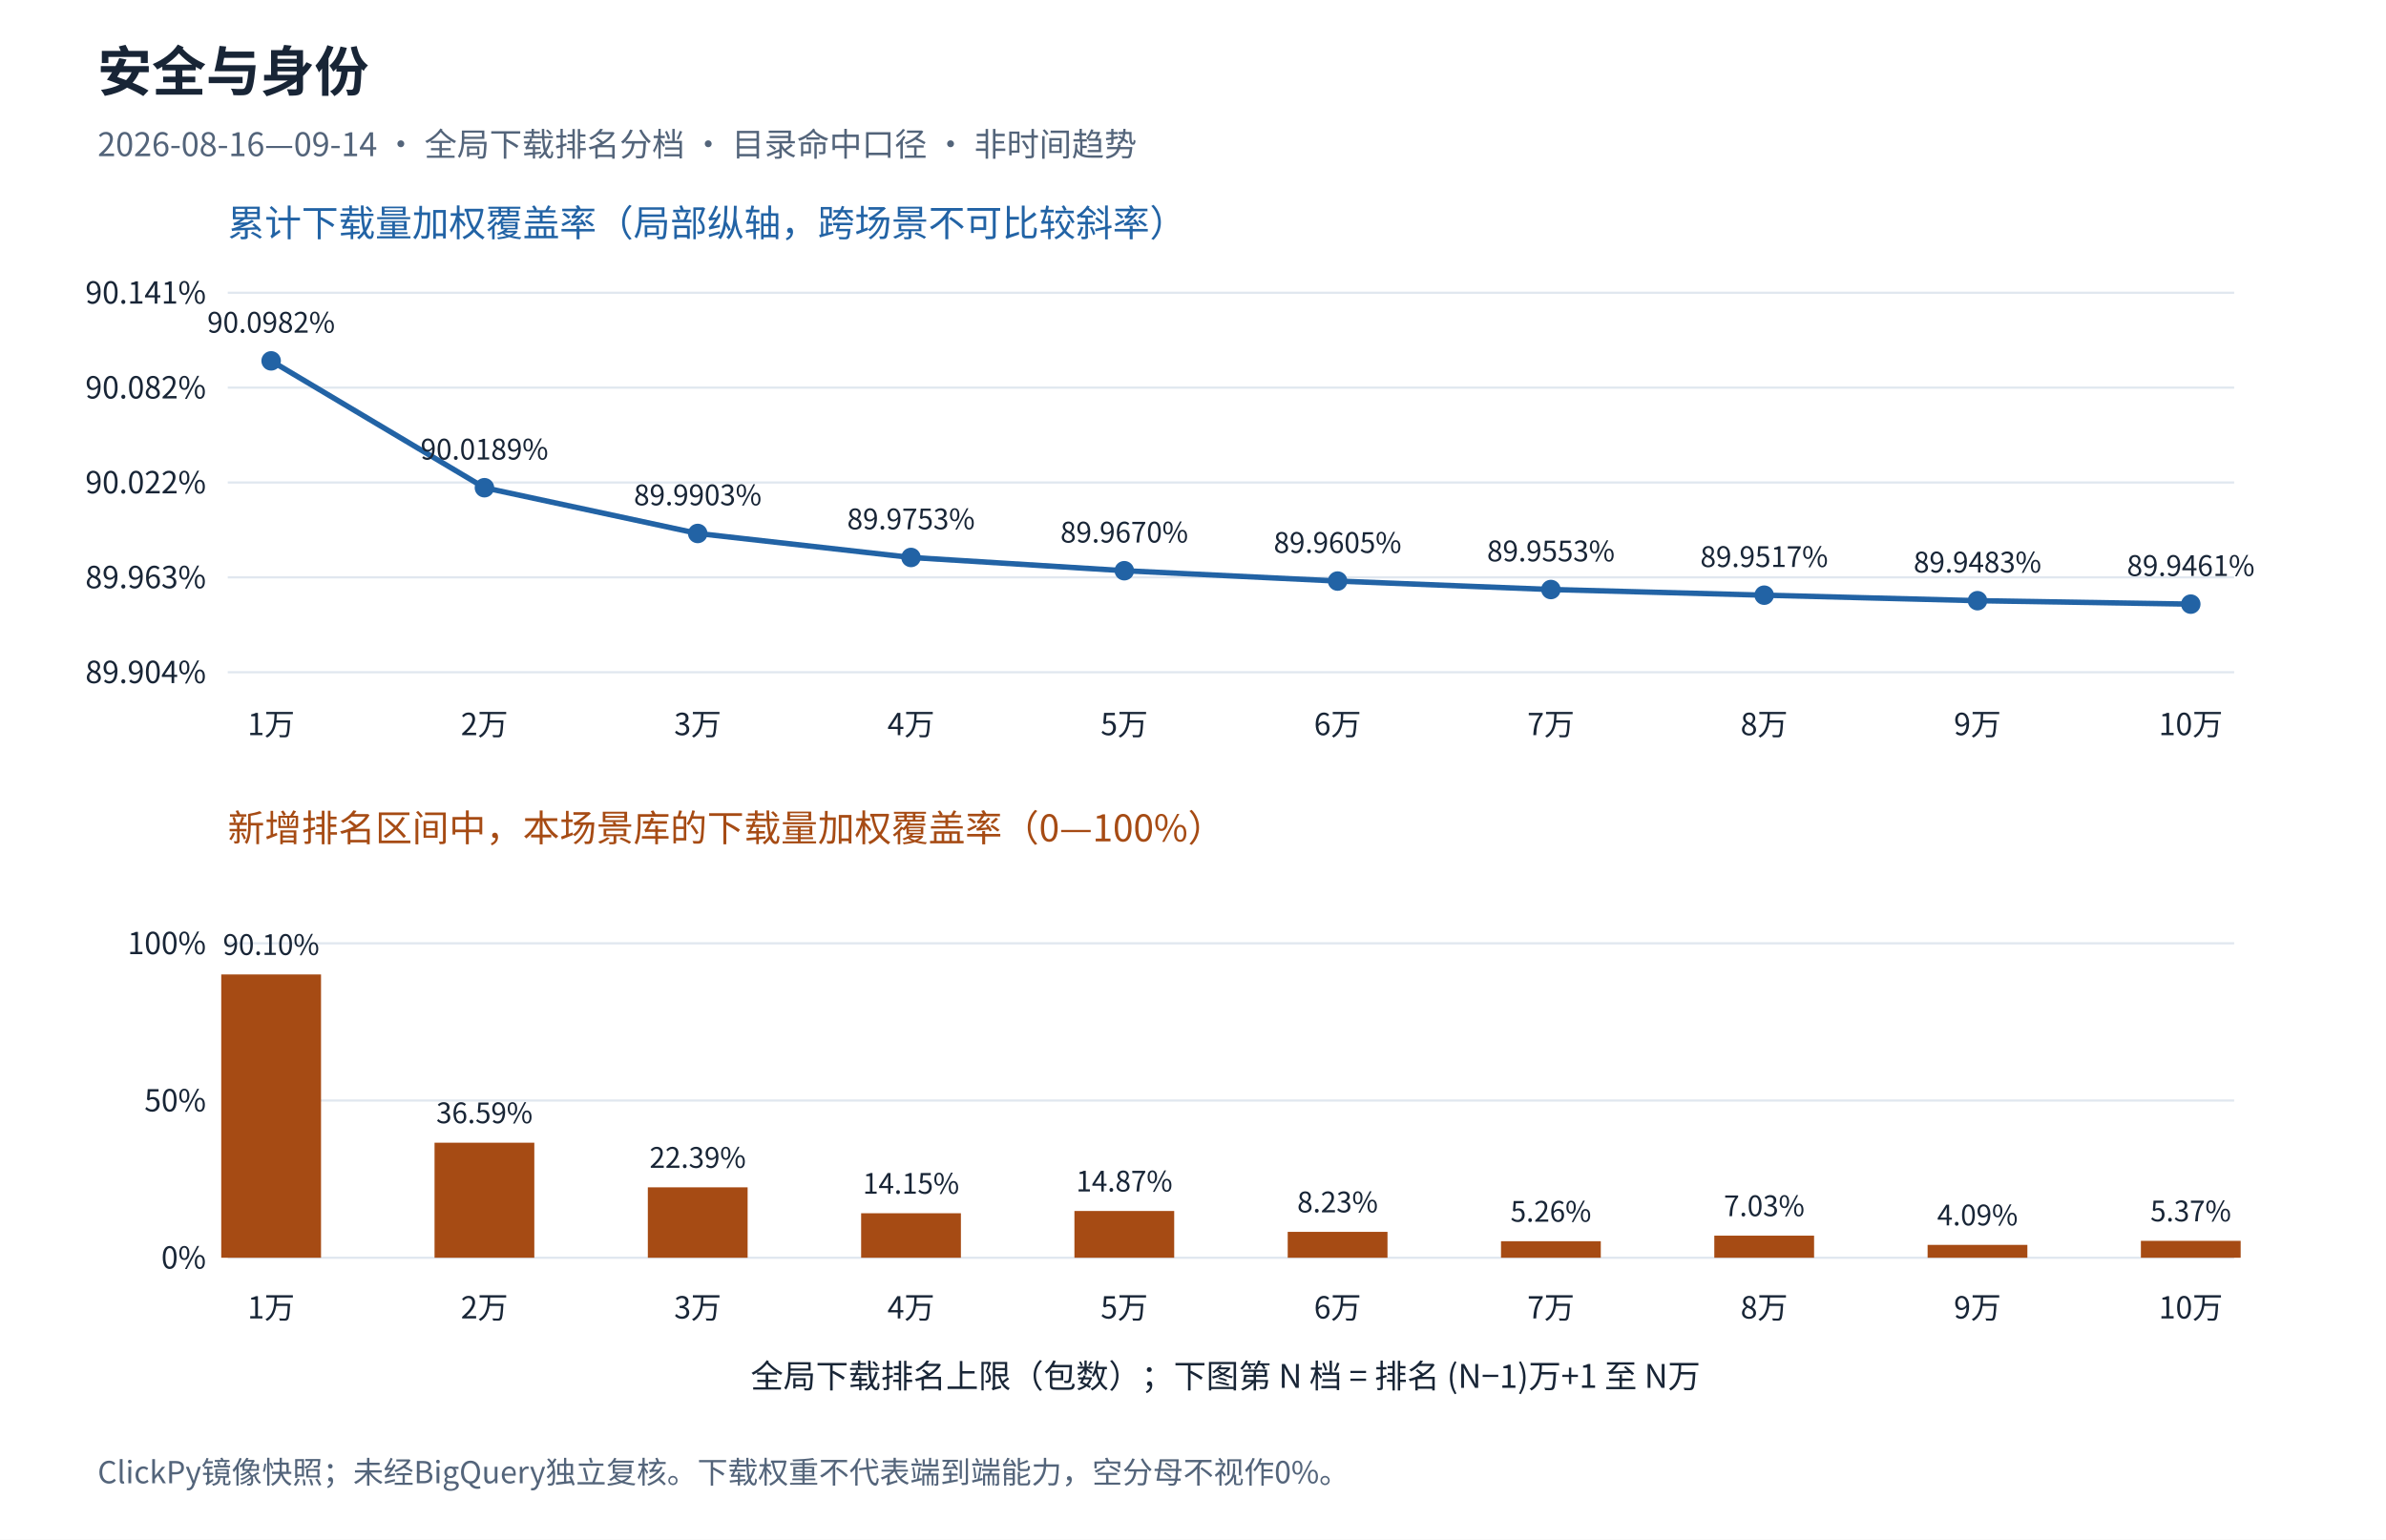
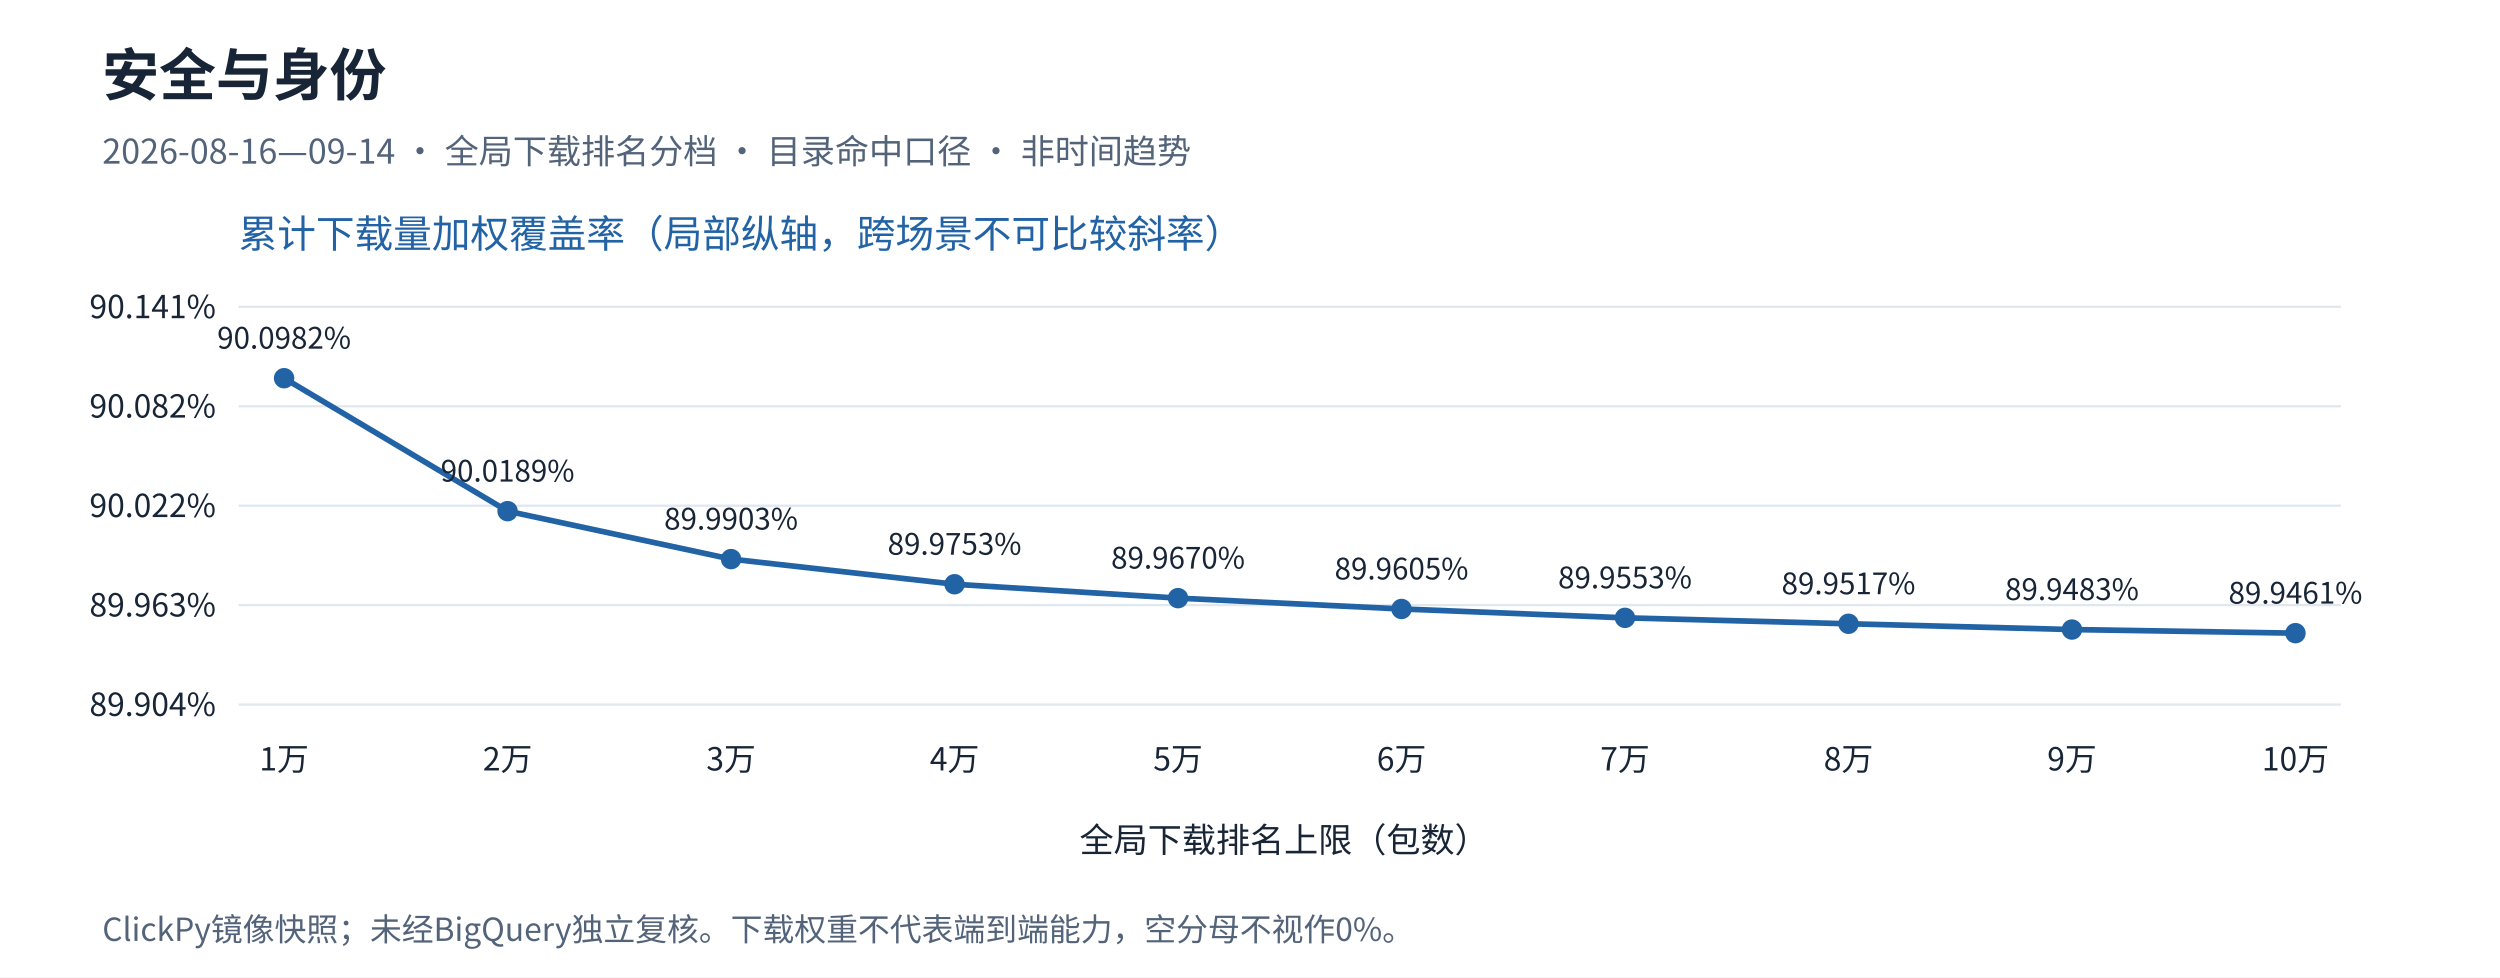
- <svg xmlns="http://www.w3.org/2000/svg" width="1100" height="710" viewBox="0 0 1100 710" role="img" aria-labelledby="title desc">
-   <rect width="1100" height="710" fill="white" />
+ <svg xmlns="http://www.w3.org/2000/svg" width="1100" height="430" viewBox="0 0 1100 430" role="img" aria-labelledby="title desc">
+   <rect width="1100" height="430" fill="white" />
  <g font-family="Microsoft YaHei, Noto Sans CJK SC, sans-serif" fill="#182536">
    <text x="45" y="42" font-size="25" font-weight="700">安全与身份</text>
    <text x="45" y="72" font-size="15" fill="#53647a">2026-08-16—09-14 · 全局下载排名分档 · 目录命中口径 · 非时间趋势</text>
    <text x="105" y="109" font-size="17" fill="#2263a5">累计下载量加权覆盖率（局部纵轴，跨场景不可比较斜率）</text>
    <path d="M105,310H1030" stroke="#e0e7ef" />
    <text x="95" y="315" text-anchor="end" font-size="14">89.904%</text>
    <path d="M105,266.25H1030" stroke="#e0e7ef" />
    <text x="95" y="271.25" text-anchor="end" font-size="14">89.963%</text>
    <path d="M105,222.5H1030" stroke="#e0e7ef" />
    <text x="95" y="227.5" text-anchor="end" font-size="14">90.022%</text>
    <path d="M105,178.75H1030" stroke="#e0e7ef" />
    <text x="95" y="183.75" text-anchor="end" font-size="14">90.082%</text>
    <path d="M105,135H1030" stroke="#e0e7ef" />
    <text x="95" y="140" text-anchor="end" font-size="14">90.141%</text>
    <polyline points="125,166.41 223.333,224.906 321.667,246.004 420,257.071 518.333,263.181 616.667,267.953 715,271.853 813.333,274.462 911.667,277.002 1010,278.59" fill="none" stroke="#2263a5" stroke-width="2.5" />
    <circle cx="125" cy="166.41" r="4.5" fill="#2263a5" />
    <text x="125" y="153.41" text-anchor="middle" font-size="13">90.0982%</text>
    <circle cx="223.333" cy="224.906" r="4.5" fill="#2263a5" />
    <text x="223.333" y="211.906" text-anchor="middle" font-size="13">90.0189%</text>
    <circle cx="321.667" cy="246.004" r="4.5" fill="#2263a5" />
    <text x="321.667" y="233.004" text-anchor="middle" font-size="13">89.9903%</text>
    <circle cx="420" cy="257.071" r="4.5" fill="#2263a5" />
    <text x="420" y="244.071" text-anchor="middle" font-size="13">89.9753%</text>
    <circle cx="518.333" cy="263.181" r="4.5" fill="#2263a5" />
    <text x="518.333" y="250.181" text-anchor="middle" font-size="13">89.9670%</text>
    <circle cx="616.667" cy="267.953" r="4.5" fill="#2263a5" />
    <text x="616.667" y="254.953" text-anchor="middle" font-size="13">89.9605%</text>
    <circle cx="715" cy="271.853" r="4.5" fill="#2263a5" />
    <text x="715" y="258.853" text-anchor="middle" font-size="13">89.9553%</text>
    <circle cx="813.333" cy="274.462" r="4.5" fill="#2263a5" />
    <text x="813.333" y="261.462" text-anchor="middle" font-size="13">89.9517%</text>
    <circle cx="911.667" cy="277.002" r="4.5" fill="#2263a5" />
    <text x="911.667" y="264.002" text-anchor="middle" font-size="13">89.9483%</text>
    <circle cx="1010" cy="278.59" r="4.5" fill="#2263a5" />
    <text x="1010" y="265.59" text-anchor="middle" font-size="13">89.9461%</text>
-     <text x="105" y="388" font-size="17" fill="#a64b14">新增排名区间中，本场景库的下载量加权覆盖率（0—100%）</text>
-     <path d="M105,580H1030" stroke="#e0e7ef" />
-     <text x="95" y="585" text-anchor="end" font-size="14">0%</text>
-     <path d="M105,507.5H1030" stroke="#e0e7ef" />
-     <text x="95" y="512.5" text-anchor="end" font-size="14">50%</text>
-     <path d="M105,435H1030" stroke="#e0e7ef" />
-     <text x="95" y="440" text-anchor="end" font-size="14">100%</text>
-     <rect x="102" y="449.358" width="46" height="130.642" fill="#a64b14" />
-     <text x="125" y="440.358" text-anchor="middle" font-size="13">90.10%</text>
-     <text x="125" y="608" text-anchor="middle" font-size="14">1万</text>
    <text x="125" y="339" text-anchor="middle" font-size="14">1万</text>
-     <rect x="200.333" y="526.951" width="46" height="53.049" fill="#a64b14" />
-     <text x="223.333" y="517.951" text-anchor="middle" font-size="13">36.59%</text>
-     <text x="223.333" y="608" text-anchor="middle" font-size="14">2万</text>
    <text x="223.333" y="339" text-anchor="middle" font-size="14">2万</text>
-     <rect x="298.667" y="547.53" width="46" height="32.47" fill="#a64b14" />
-     <text x="321.667" y="538.53" text-anchor="middle" font-size="13">22.39%</text>
-     <text x="321.667" y="608" text-anchor="middle" font-size="14">3万</text>
    <text x="321.667" y="339" text-anchor="middle" font-size="14">3万</text>
-     <rect x="397" y="559.479" width="46" height="20.521" fill="#a64b14" />
-     <text x="420" y="550.479" text-anchor="middle" font-size="13">14.15%</text>
-     <text x="420" y="608" text-anchor="middle" font-size="14">4万</text>
    <text x="420" y="339" text-anchor="middle" font-size="14">4万</text>
-     <rect x="495.333" y="558.434" width="46" height="21.566" fill="#a64b14" />
-     <text x="518.333" y="549.434" text-anchor="middle" font-size="13">14.87%</text>
-     <text x="518.333" y="608" text-anchor="middle" font-size="14">5万</text>
    <text x="518.333" y="339" text-anchor="middle" font-size="14">5万</text>
-     <rect x="593.667" y="568.061" width="46" height="11.939" fill="#a64b14" />
-     <text x="616.667" y="559.061" text-anchor="middle" font-size="13">8.23%</text>
-     <text x="616.667" y="608" text-anchor="middle" font-size="14">6万</text>
    <text x="616.667" y="339" text-anchor="middle" font-size="14">6万</text>
-     <rect x="692" y="572.379" width="46" height="7.621" fill="#a64b14" />
-     <text x="715" y="563.379" text-anchor="middle" font-size="13">5.26%</text>
-     <text x="715" y="608" text-anchor="middle" font-size="14">7万</text>
    <text x="715" y="339" text-anchor="middle" font-size="14">7万</text>
-     <rect x="790.333" y="569.812" width="46" height="10.188" fill="#a64b14" />
-     <text x="813.333" y="560.812" text-anchor="middle" font-size="13">7.03%</text>
-     <text x="813.333" y="608" text-anchor="middle" font-size="14">8万</text>
    <text x="813.333" y="339" text-anchor="middle" font-size="14">8万</text>
-     <rect x="888.667" y="574.069" width="46" height="5.931" fill="#a64b14" />
-     <text x="911.667" y="565.069" text-anchor="middle" font-size="13">4.09%</text>
-     <text x="911.667" y="608" text-anchor="middle" font-size="14">9万</text>
    <text x="911.667" y="339" text-anchor="middle" font-size="14">9万</text>
-     <rect x="987" y="572.208" width="46" height="7.792" fill="#a64b14" />
-     <text x="1010" y="563.208" text-anchor="middle" font-size="13">5.37%</text>
-     <text x="1010" y="608" text-anchor="middle" font-size="14">10万</text>
    <text x="1010" y="339" text-anchor="middle" font-size="14">10万</text>
-     <text x="565" y="640" text-anchor="middle" font-size="15">全局下载排名上限（包数）；下图第 N 档 = 排名 (N−1)万+1 至 N万</text>
-     <text x="45" y="684" font-size="14" fill="#53647a">ClickPy镜像快照；未经BigQuery独立复核。下载权重不代表端到端能力，空分母不视作0%。</text>
+     <text x="565" y="375" text-anchor="middle" font-size="15">全局下载排名上限（包数）</text>
+     <text x="45" y="414" font-size="14" fill="#53647a">ClickPy镜像快照；未经BigQuery独立复核。下载权重不代表端到端能力，空分母不视作0%。</text>
  </g>
</svg>
